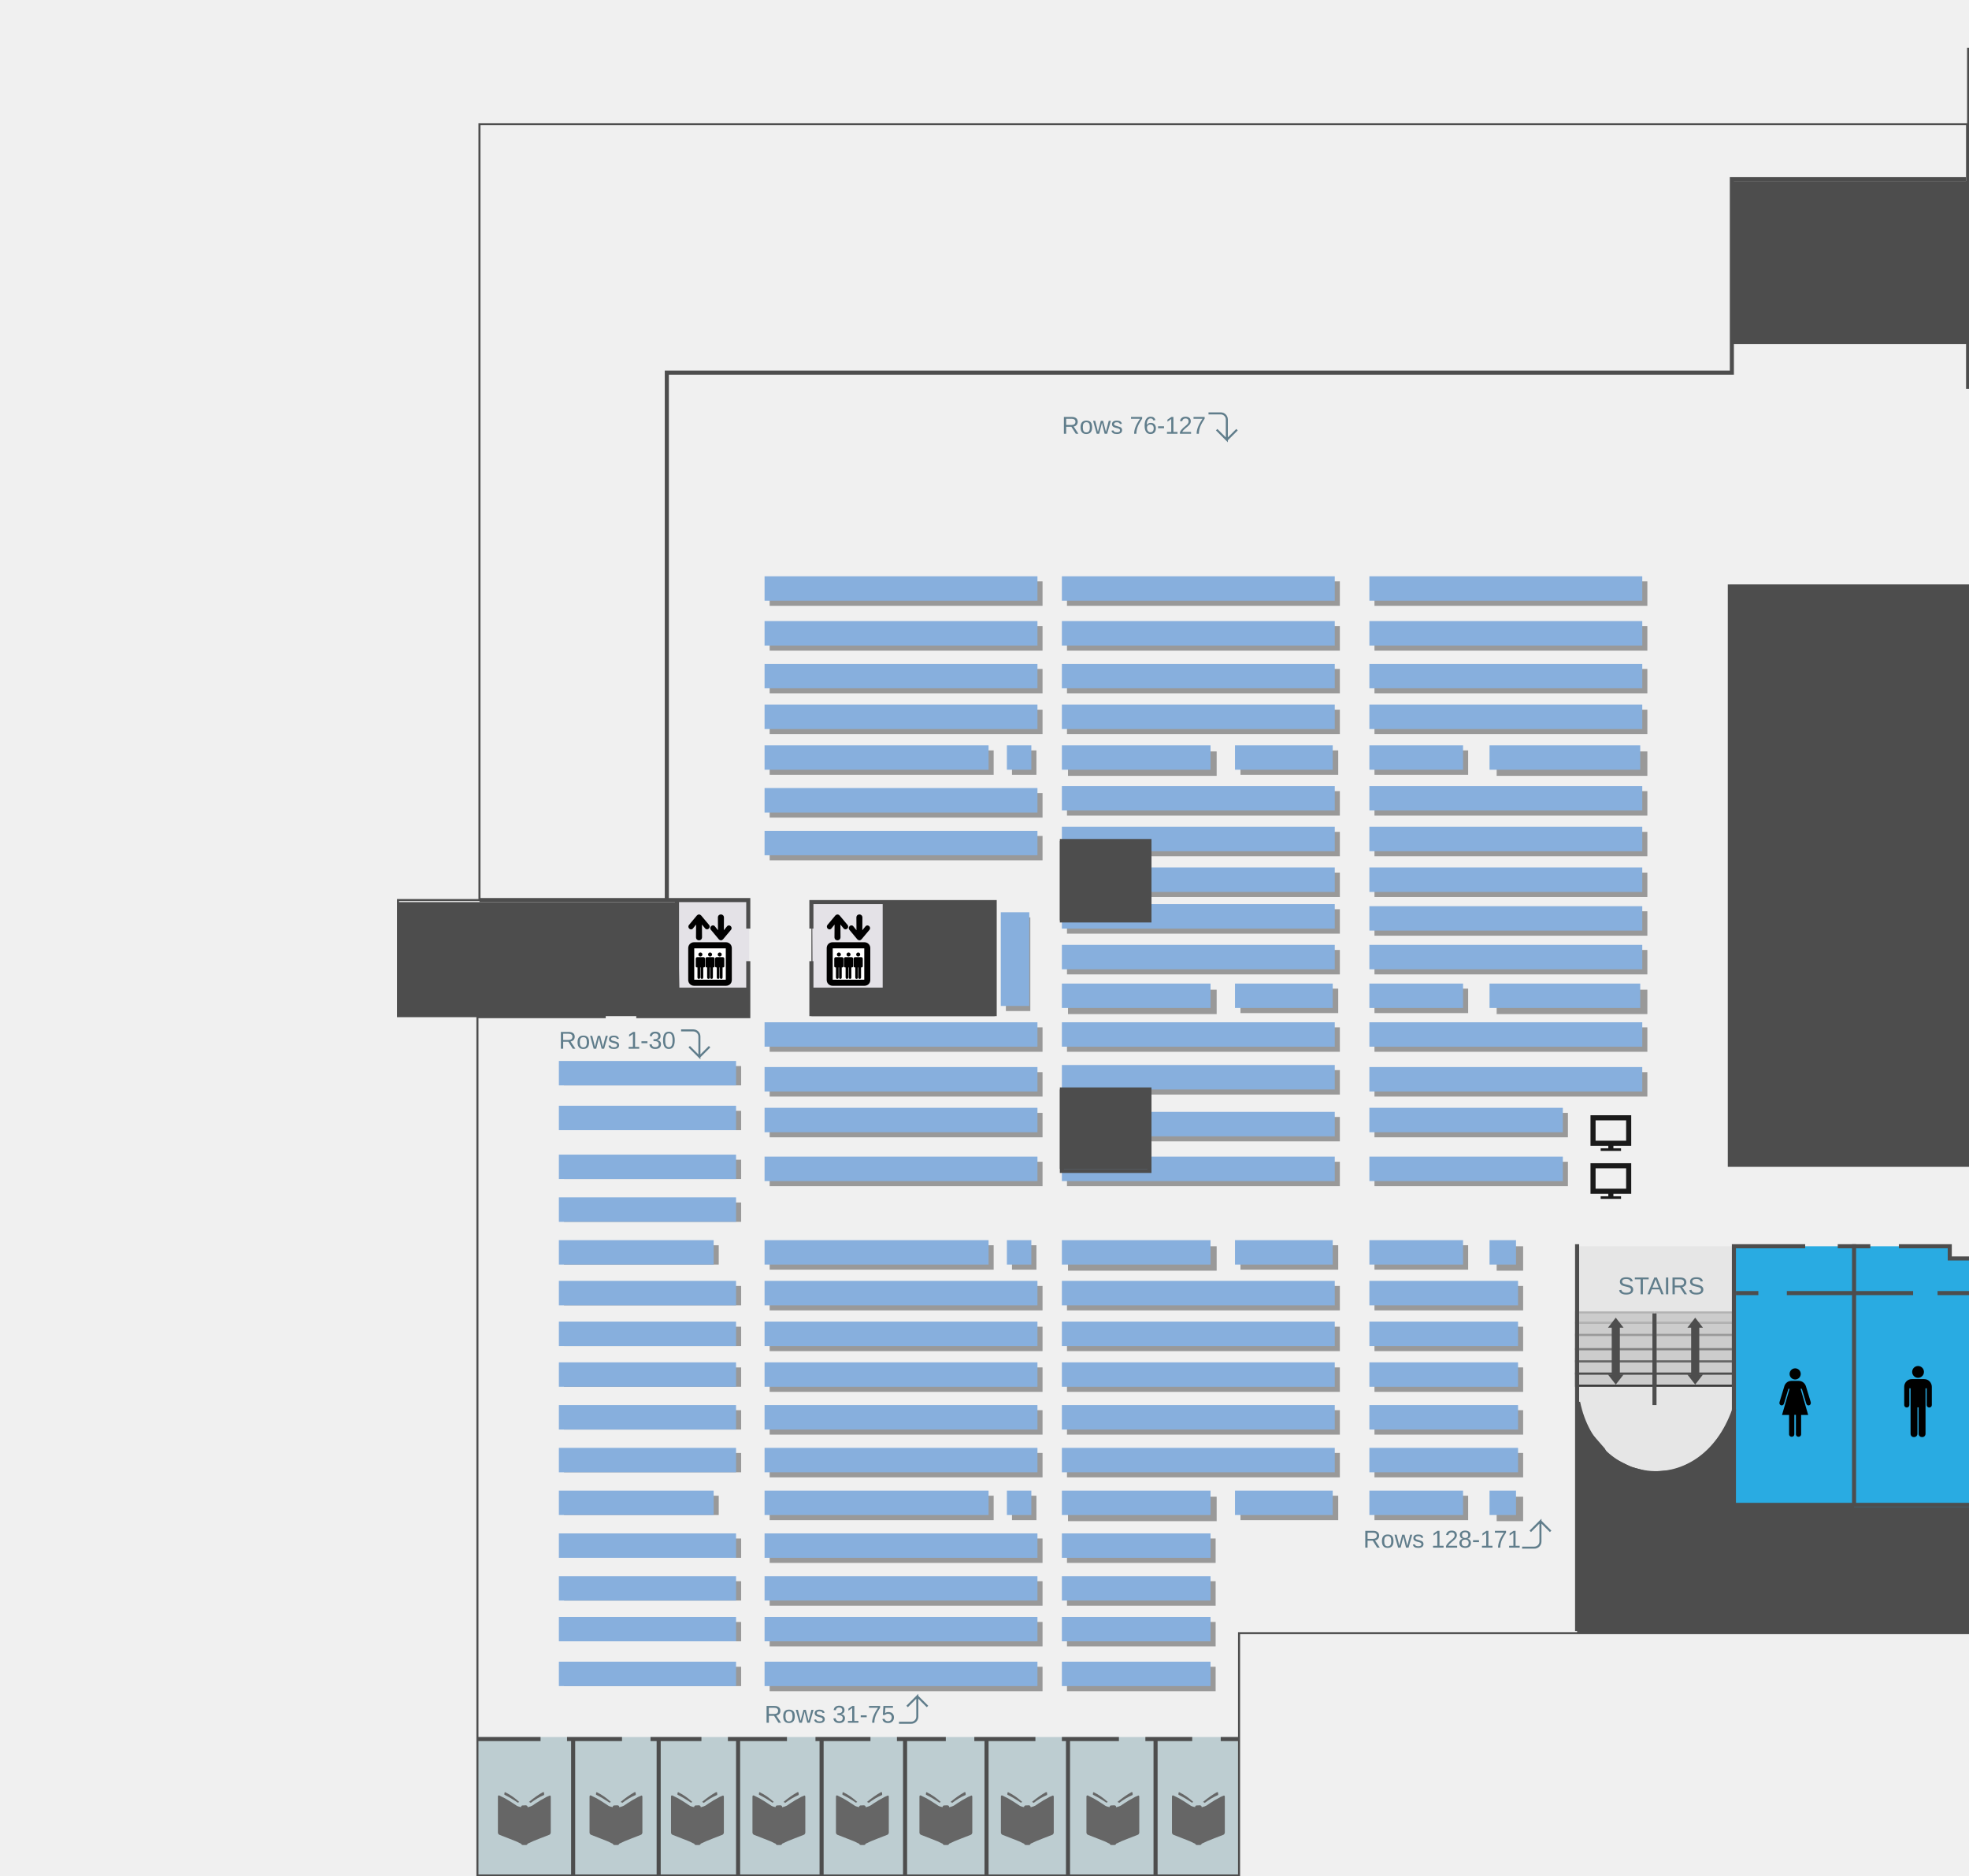
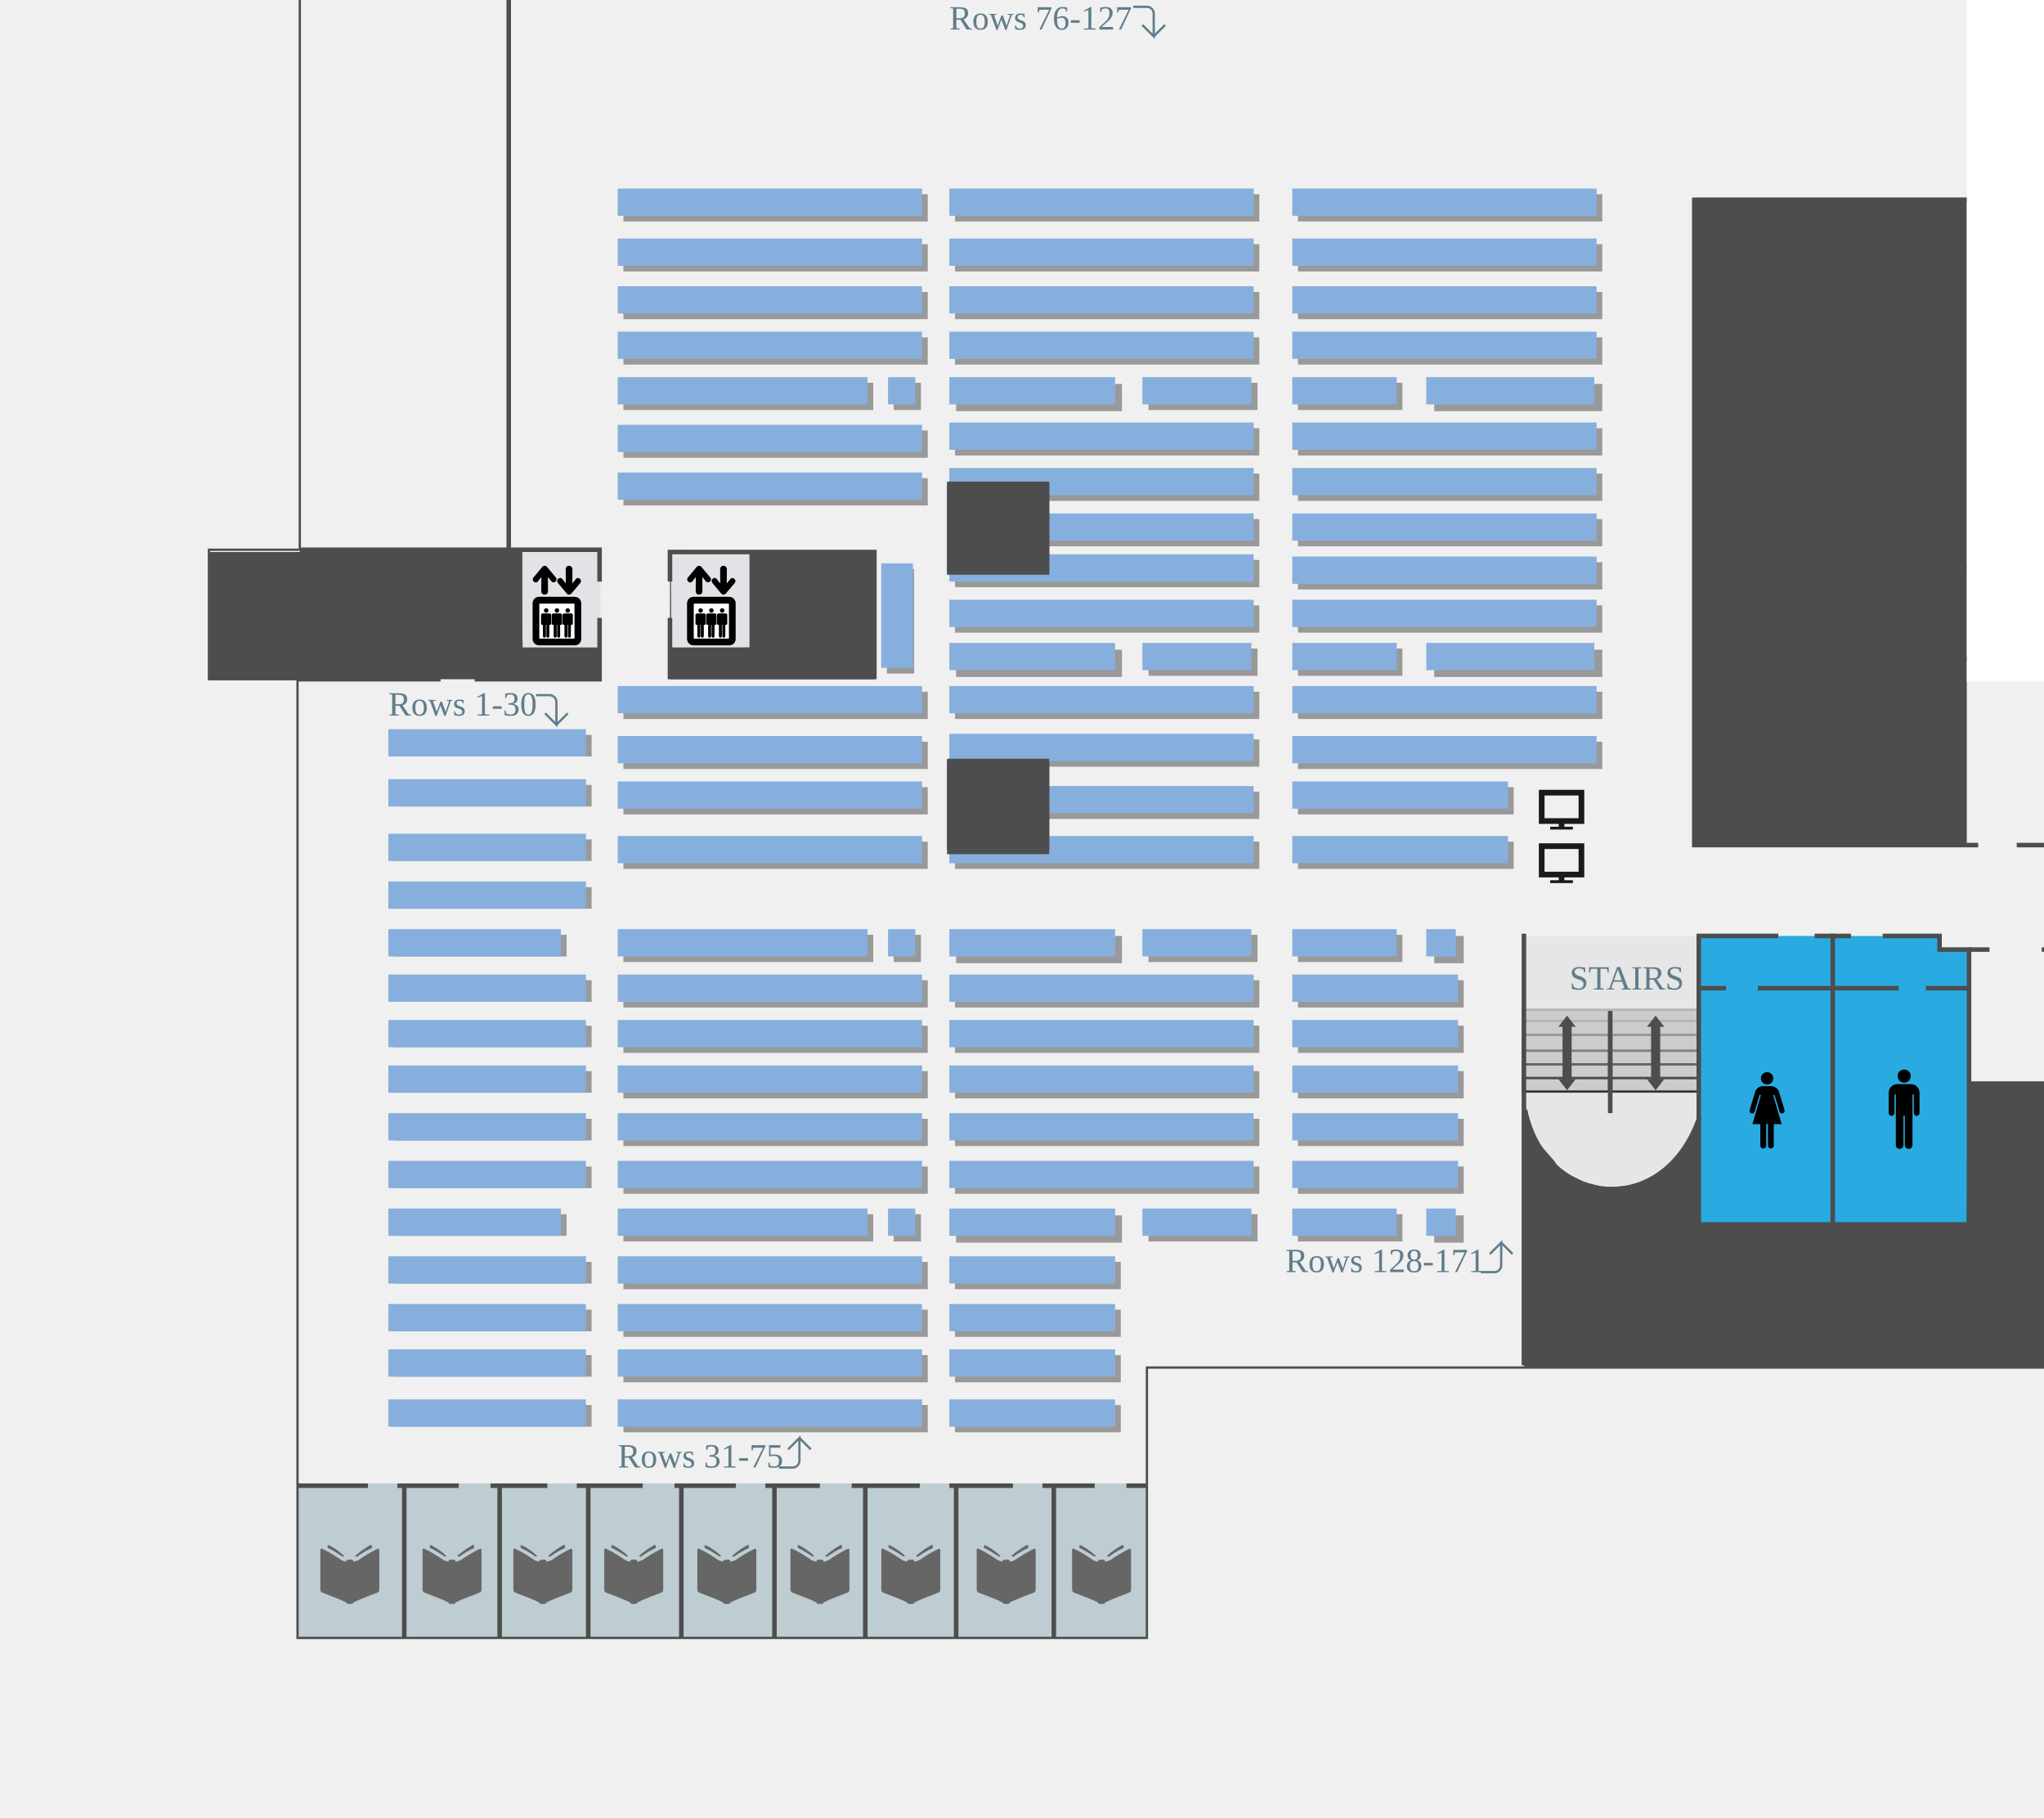
- <svg xmlns="http://www.w3.org/2000/svg" xmlns:xlink="http://www.w3.org/1999/xlink" version="1.1" x="0px" y="0px" width="975px" height="928.727px" viewBox="0 0 960 921" enable-background="new 0 0 1920 928.727" xml:space="preserve" style="background-color:#EDEDED">
+ <svg xmlns="http://www.w3.org/2000/svg" xmlns:xlink="http://www.w3.org/1999/xlink" version="1.1" width="100%" height="100%" viewBox="100 200 900 800" xml:space="preserve">
  <g id="shelf-map__visible-map">
    <polygon id="shelf-map__bare-floor" fill="none" points="1026,572 846,572 846,287 1025,287 1025,183 1018,183 1018,135 963,135 963,168 847,168 847,183                 324,183 324,443 364,443 364,499 231,499 231,853 605,853 605,803 771,803 771,612 847.476,612 954,612 954,618 1026,618" />
    <g id="shelf-map__rooms">
      <rect x="771" y="676" width="588" height="126" />
      <rect x="846" y="287" width="119" height="285" />
      <rect x="847" y="89" width="116" height="79" />
      <rect x="192" y="443" width="172" height="56" />
      <rect x="395" y="443" width="90" height="56" />
    </g>
    <g id="shelf-map__main_stairs">
      <polygon fill="#E6E6E6" points="847.476,612 771,612 771,690.242 776.516,702.016 784.639,711.365 786.451,714.827 797.572,720.368 806.594,722.792 819.417,721.754 833.272,715.174 839.854,707.557 848.166,693.021" />
      <use xlink:href="#shelf-map__stairs" transform="translate(39,0)" />
      <use xlink:href="#shelf-map__stairs" />
-       <text transform="matrix(1 0 0 1 791.084 635.6006)" font-family="'Verdana'" font-size="10">STAIRS</text>
+       <text transform="matrix(1 0 0 1 791.084 635.6006)" font-size="10">STAIRS</text>
    </g>
    <g id="shelf-map__womens-room">
      <rect x="848" y="612" fill="#29ABE2" width="59" height="127" />
      <g class="icon">
        <circle cx="878.08" cy="674.688" r="2.737" />
        <path d="M878.08,674.688" />
        <path d="M877.675,694.791l0.001,9.481c0,1.723-2.581,1.723-2.581,0l-0.001-9.416h-3.466L875.333,682h-0.575l-2.156,7.253 c-0.513,1.582-2.685,0.932-2.188-0.762l2.394-7.88c0.256-0.897,1.393-2.49,3.36-2.49h1.813l0,0h1.952 c1.949,0,3.091,1.605,3.386,2.49l2.394,7.872c0.479,1.693-1.676,2.395-2.189,0.744L881.37,682h-0.623l3.735,12.856h-3.471v9.429 c0,1.71-2.57,1.701-2.57,0v-9.494H877.675z" />
      </g>
    </g>
    <g id="shelf-map__mens-room">
      <polygon fill="#29ABE2" points="965.9,740 907,740 907,612 954,612 954,618 966.939,618" />
      <g class="icon">
        <circle cx="938.428" cy="673.704" r="2.896" />
        <path d="M938.428,673.705" />
        <path d="M935.329,677.238c-2.051,0-3.7,1.674-3.7,3.76v8.891c0,1.729,2.53,1.729,2.53,0v-8.131h0.599v22.263 c0,2.311,3.369,2.242,3.369,0v-12.922h0.581v12.922c0,2.242,3.387,2.311,3.387,0v-22.263h0.584v8.131 c0,1.741,2.517,1.741,2.512,0v-8.838c0-1.924-1.493-3.808-3.746-3.808L935.329,677.238z" />
      </g>
    </g>
    <g id="shelf-map__elevators">
      <polygon fill="#E4E2E7" points="430.908,443.002 395.384,442.148 395.588,485.594 431.195,485.006" />
      <polygon fill="#E4E2E7" points="364.423,485.594 330.143,485.335 329.238,442.343 364.463,442.148" />
      <use xlink:href="#shelf-map__elevator" />
      <use xlink:href="#shelf-map__elevator" x="68" />
    </g>
    <g id="shelf-map__study-rooms">
      <rect x="231" y="853" fill="#BDCDD1" width="374" height="68" />
      <use xlink:href="#shelf-map__book" x="-434" y="114" />
      <use xlink:href="#shelf-map__book" x="-389" y="114" />
      <use xlink:href="#shelf-map__book" x="-349" y="114" />
      <use xlink:href="#shelf-map__book" x="-309" y="114" />
      <use xlink:href="#shelf-map__book" x="-268" y="114" />
      <use xlink:href="#shelf-map__book" x="-227" y="114" />
      <use xlink:href="#shelf-map__book" x="-187" y="114" />
      <use xlink:href="#shelf-map__book" x="-145" y="114" />
      <use xlink:href="#shelf-map__book" x="-103" y="114" />
    </g>
    <g id="shelf-map__stacks">
      <g id="shelf-map__row_4">
        <g>
          <text x="666" y="760">Rows 128-171</text>
-           <use xlink:href="#shelf-map__corner-arrow-up" x="738" y="742" />
+           <use xlink:href="#shelf-map__corner-arrow-up" x="746" y="742" />
        </g>
        <use xlink:href="#shelf-map__row-4-short-shelf-broken" x="669" y="732" data-down="128" data-up="129" />
        <use xlink:href="#shelf-map__row-4-short-shelf" x="669" y="711" data-down="130" data-up="131" />
        <use xlink:href="#shelf-map__row-4-short-shelf" x="669" y="690" data-down="132" data-up="133" />
        <use xlink:href="#shelf-map__row-4-short-shelf" x="669" y="669" data-down="134" data-up="135" />
        <use xlink:href="#shelf-map__row-4-short-shelf" x="669" y="649" data-down="136" data-up="137" />
        <use xlink:href="#shelf-map__row-4-short-shelf" x="669" y="629" data-down="138" data-up="139" />
        <use xlink:href="#shelf-map__row-4-short-shelf-broken" x="669" y="609" data-down="140" data-up="141" />
        <use xlink:href="#shelf-map__row-4-short-shelf-2" x="669" y="568" data-down="142" data-up="143" />
        <use xlink:href="#shelf-map__row-4-short-shelf-2" x="669" y="544" data-down="144" data-up="145" />
        <use xlink:href="#shelf-map__full-shelf" x="669" y="524" data-down="146" data-up="147" />
        <use xlink:href="#shelf-map__full-shelf" x="669" y="502" data-down="148" data-up="149" />
        <use xlink:href="#shelf-map__row-4-full-shelf-broken" x="669" y="483" data-down="150" data-up="151" />
        <use xlink:href="#shelf-map__full-shelf" x="669" y="464" data-down="152" data-up="153" />
        <use xlink:href="#shelf-map__full-shelf" x="669" y="445" data-down="154" data-up="155" />
        <use xlink:href="#shelf-map__full-shelf" x="669" y="426" data-down="156" data-up="157" />
        <use xlink:href="#shelf-map__full-shelf" x="669" y="406" data-down="158" data-up="159" />
        <use xlink:href="#shelf-map__full-shelf" x="669" y="386" data-down="160" data-up="161" />
        <use xlink:href="#shelf-map__row-4-full-shelf-broken" x="669" y="366" data-down="162" data-up="163" />
        <use xlink:href="#shelf-map__full-shelf" x="669" y="346" data-down="164" data-up="165" />
        <use xlink:href="#shelf-map__full-shelf" x="669" y="326" data-down="166" data-up="167" />
        <use xlink:href="#shelf-map__full-shelf" x="669" y="305" data-down="168" data-up="169" />
        <use xlink:href="#shelf-map__full-shelf" x="669" y="283" data-down="170" data-up="171" />
      </g>
      <g id="shelf-map__row_3">
        <use xlink:href="#shelf-map__row-4-short-shelf" x="518" y="816" data-down="127" data-up="126" />
        <use xlink:href="#shelf-map__row-4-short-shelf" x="518" y="794" data-down="125" data-up="124" />
        <use xlink:href="#shelf-map__row-4-short-shelf" x="518" y="774" data-down="123" data-up="122" />
        <use xlink:href="#shelf-map__row-4-short-shelf" x="518" y="753" data-down="121" data-up="120" />
        <use xlink:href="#shelf-map__row-3-shelf-broken" x="518" y="732" data-down="119" data-up="118" />
        <use xlink:href="#shelf-map__full-shelf" x="518" y="711" data-down="117" data-up="116" />
        <use xlink:href="#shelf-map__full-shelf" x="518" y="690" data-down="115" data-up="114" />
        <use xlink:href="#shelf-map__full-shelf" x="518" y="669" data-down="113" data-up="112" />
        <use xlink:href="#shelf-map__full-shelf" x="518" y="649" data-down="111" data-up="110" />
        <use xlink:href="#shelf-map__full-shelf" x="518" y="629" data-down="109" data-up="108" />
        <use xlink:href="#shelf-map__row-3-shelf-broken" x="518" y="609" data-down="107" data-up="106" />
        <use xlink:href="#shelf-map__full-shelf" x="518" y="568" data-down="105" data-up="104" />
        <use xlink:href="#shelf-map__full-shelf" x="518" y="546" data-down="103" data-up="102" />
        <use xlink:href="#shelf-map__full-shelf" x="518" y="523" data-down="101" data-up="100" />
        <use xlink:href="#shelf-map__full-shelf" x="518" y="502" data-down="99" data-up="98" />
        <use xlink:href="#shelf-map__row-3-shelf-broken" x="518" y="483" data-down="97" data-up="96" />
        <use xlink:href="#shelf-map__full-shelf" x="518" y="464" data-down="95" data-up="94" />
        <use xlink:href="#shelf-map__full-shelf" x="518" y="444" data-down="93" data-up="92" />
        <use xlink:href="#shelf-map__full-shelf" x="518" y="426" data-down="91" data-up="90" />
        <use xlink:href="#shelf-map__full-shelf" x="518" y="406" data-down="89" data-up="88" />
        <use xlink:href="#shelf-map__full-shelf" x="518" y="386" data-down="87" data-up="86" />
        <use xlink:href="#shelf-map__row-3-shelf-broken" x="518" y="366" data-down="85" data-up="84" />
        <use xlink:href="#shelf-map__full-shelf" x="518" y="346" data-down="83" data-up="82" />
        <use xlink:href="#shelf-map__full-shelf" x="518" y="326" data-down="81" data-up="80" />
        <use xlink:href="#shelf-map__full-shelf" x="518" y="305" data-down="79" data-up="78" />
        <use xlink:href="#shelf-map__full-shelf" x="518" y="283" data-down="77" data-up="76" />
        <g>
          <text x="518" y="213">Rows 76-127</text>
-           <use xlink:href="#shelf-map__corner-arrow-down" x="584" y="197" />
+           <use xlink:href="#shelf-map__corner-arrow-down" x="593" y="197" />
        </g>
      </g>
      <g id="shelf-map__row_2">
        <g>
          <text x="372" y="846">Rows 31-75</text>
-           <use xlink:href="#shelf-map__corner-arrow-up" x="432" y="828" />
+           <use xlink:href="#shelf-map__corner-arrow-up" x="437" y="828" />
        </g>
        <use xlink:href="#shelf-map__full-shelf" x="372" y="816" data-down="31" data-up="32" />
        <use xlink:href="#shelf-map__full-shelf" x="372" y="794" data-down="33" data-up="34" />
        <use xlink:href="#shelf-map__full-shelf" x="372" y="774" data-down="35" data-up="36" />
        <use xlink:href="#shelf-map__full-shelf" x="372" y="753" data-down="37" data-up="38" />
        <use xlink:href="#shelf-map__row-2-shelf-broken" x="372" y="732" data-down="39" data-up="40" />
        <use xlink:href="#shelf-map__full-shelf" x="372" y="711" data-down="41" data-up="42" />
        <use xlink:href="#shelf-map__full-shelf" x="372" y="690" data-down="43" data-up="44" />
        <use xlink:href="#shelf-map__full-shelf" x="372" y="669" data-down="45" data-up="46" />
        <use xlink:href="#shelf-map__full-shelf" x="372" y="649" data-down="47" data-up="48" />
        <use xlink:href="#shelf-map__full-shelf" x="372" y="629" data-down="49" data-up="50" />
        <use xlink:href="#shelf-map__row-2-shelf-broken" x="372" y="609" data-down="51" data-up="52" />
        <use xlink:href="#shelf-map__full-shelf" x="372" y="568" data-down="53" data-up="54" />
        <use xlink:href="#shelf-map__full-shelf" x="372" y="544" data-down="55" data-up="56" />
        <use xlink:href="#shelf-map__full-shelf" x="372" y="524" data-down="57" data-up="58" />
        <use xlink:href="#shelf-map__full-shelf" x="372" y="502" data-down="59" data-up="60" />
        <use xlink:href="#shelf-map__vertical-shelf" x="488" y="448" data-right="61" />
        <use xlink:href="#shelf-map__full-shelf" x="372" y="408" data-down="62" data-up="63" />
        <use xlink:href="#shelf-map__full-shelf" x="372" y="387" data-down="64" data-up="65" />
        <use xlink:href="#shelf-map__row-2-shelf-broken" x="372" y="366" data-down="66" data-up="67" />
        <use xlink:href="#shelf-map__full-shelf" x="372" y="346" data-down="68" data-up="69" />
        <use xlink:href="#shelf-map__full-shelf" x="372" y="326" data-down="70" data-up="71" />
        <use xlink:href="#shelf-map__full-shelf" x="372" y="305" data-down="72" data-up="73" />
        <use xlink:href="#shelf-map__full-shelf" x="372" y="283" data-down="74" data-up="75" />
      </g>
      <g id="shelf-map__row_1">
        <use xlink:href="#shelf-map__row-1-full-shelf" x="271" y="816" height="12" data-down="30" data-up="29" />
        <use xlink:href="#shelf-map__row-1-full-shelf" x="271" y="794" height="12" data-down="28" data-up="27" />
        <use xlink:href="#shelf-map__row-1-full-shelf" x="271" y="774" height="12" data-down="26" data-up="25" />
        <use xlink:href="#shelf-map__row-1-full-shelf" x="271" y="753" height="12" data-down="24" data-up="23" />
        <use xlink:href="#shelf-map__row-1-short-shelf" x="271" y="732" height="12" data-down="22" data-up="21" />
        <use xlink:href="#shelf-map__row-1-full-shelf" x="271" y="711" height="12" data-down="20" data-up="19" />
        <use xlink:href="#shelf-map__row-1-full-shelf" x="271" y="690" height="12" data-down="18" data-up="17" />
        <use xlink:href="#shelf-map__row-1-full-shelf" x="271" y="669" height="12" data-down="16" data-up="15" />
        <use xlink:href="#shelf-map__row-1-full-shelf" x="271" y="649" height="12" data-down="14" data-up="13" />
        <use xlink:href="#shelf-map__row-1-full-shelf" x="271" y="629" height="12" data-down="12" data-up="11" />
        <use xlink:href="#shelf-map__row-1-short-shelf" x="271" y="609" height="12" data-down="10" data-up="9" />
        <use xlink:href="#shelf-map__row-1-full-shelf" x="271" y="588" height="12" data-down="8" data-up="7" />
        <use xlink:href="#shelf-map__row-1-full-shelf" x="271" y="567" height="12" data-down="6" data-up="5" />
        <use xlink:href="#shelf-map__row-1-full-shelf" x="271" y="543" height="12" data-down="4" data-up="3" />
        <use xlink:href="#shelf-map__row-1-full-shelf" x="271" y="521" height="12" data-down="2" data-up="1" />
        <g>
          <text x="271" y="515">Rows 1-30</text>
-           <use xlink:href="#shelf-map__corner-arrow-down" x="325" y="500" />
+           <use xlink:href="#shelf-map__corner-arrow-down" x="330" y="500" />
        </g>
      </g>
    </g>
    <g id="shelf-map__computers">
      <path fill="#1A1A1A" d="M797.576,586.228h-8.75v1.25h3.75v1.25h-10v-1.25h3.75v-1.25h-8.75v-15h20V586.228z M780.076,573.728v10 h15v-10H780.076z" />
      <path fill="#1A1A1A" d="M797.576,562.67h-8.75v1.25h3.75v1.25h-10v-1.25h3.75v-1.25h-8.75v-15h20V562.67z M780.076,550.17v10h15 v-10H780.076z" />
    </g>
    <g id="lines">
      <path d="M883,612h-35v80.644c-16,44.561-67.783,38.66-76.514-4.125" />
      <line x1="771" y1="611" x2="771" y2="801" />
      <polygon fill="none" stroke="#4D4D4D" points="605,802 1523.748,802 1559.068,837 1665,837 1665,776 1641,776                 1641,61 1017,61 1017,24 963,24 963,61 232,61 232,442 192,442 192,499 231,499 231,921 605,921" />
      <line x1="915" y1="612" x2="899" y2="612" />
      <polyline points="848,692 848,739 967,739 967,618 954,618 954,612 929,612" />
      <line x1="907" y1="611" x2="907" y2="739" />
      <line x1="860" y1="635" x2="849" y2="635" />
      <polyline points="936,635 907.727,635 874,635" />
      <line x1="967" y1="635" x2="948" y2="635" />
      <line x1="1551.277" y1="803.994" x2="1538.811" y2="816.459" />
      <polyline points="1641,776 1579.845,776 1562.896,792.881" />
      <line x1="976" y1="618" x2="967" y2="618" />
      <polyline points="988,572 1025,572 1025,618 999,618" />
      <polyline points="965,571 965,288 846,288 846,572 971,572" />
      <line x1="1024" y1="258" x2="1024" y2="183" />
      <polyline points="966,450 1024,450 1024,272" />
      <line x1="972" y1="288" x2="965" y2="288" />
      <line x1="1025" y1="288" x2="986" y2="288" />
      <line x1="990" y1="292" x2="990" y2="288" />
      <line x1="990" y1="350" x2="990" y2="305" />
      <line x1="990" y1="370" x2="990" y2="365" />
      <line x1="990" y1="412" x2="990" y2="384" />
      <line x1="990" y1="450" x2="990" y2="427" />
      <line x1="1024" y1="409" x2="990" y2="409" />
      <line x1="1024" y1="367" x2="990" y2="367" />
      <polyline points="990,327 1023.036,327 1271,327 1271,183" />
      <polyline points="1017,61 1017,183 1519,183 1519,487 1640,487" />
      <polyline points="1017,172 993,172 993,191" />
      <line x1="963" y1="61" x2="963" y2="191" />
      <polyline points="962,88 847,88 847,183 324,183 324,442" />
      <line x1="963" y1="168" x2="847" y2="168" />
      <line x1="970" y1="136" x2="963" y2="136" />
      <line x1="1018" y1="136" x2="985" y2="136" />
      <line x1="848" y1="802" x2="848" y2="739" />
      <rect x="518" y="535" width="43" height="40" />
      <rect x="518" y="413" width="43" height="39" />
      <line x1="294" y1="499" x2="231" y2="499" />
      <polyline points="364,472 364,499 309,499" />
      <polyline points="232,442 364,442 364,456" />
      <line x1="364" y1="486" x2="328" y2="486" />
      <line x1="329" y1="498" x2="329" y2="442" />
      <polyline points="395,472 395,498 485,498 485,443 395,443 395,456" />
      <line x1="395" y1="486" x2="431" y2="486" />
      <line x1="431" y1="498" x2="431" y2="443" />
      <line x1="262" y1="854" x2="231" y2="854" />
      <line x1="302" y1="854" x2="275" y2="854" />
      <line x1="341" y1="854" x2="316" y2="854" />
      <line x1="383" y1="854" x2="354" y2="854" />
      <line x1="424" y1="854" x2="397" y2="854" />
      <line x1="461" y1="854" x2="437" y2="854" />
      <line x1="505" y1="854" x2="475" y2="854" />
      <line x1="546" y1="854" x2="518" y2="854" />
      <line x1="582" y1="854" x2="559" y2="854" />
      <line x1="605" y1="854" x2="596" y2="854" />
      <line x1="564" y1="921" x2="564" y2="854" />
      <line x1="521" y1="921" x2="521" y2="854" />
      <line x1="481" y1="921" x2="481" y2="854" />
      <line x1="441" y1="921" x2="441" y2="854" />
      <line x1="400" y1="921" x2="400" y2="854" />
      <line x1="359" y1="921" x2="359" y2="854" />
      <line x1="320" y1="921" x2="320" y2="854" />
      <line x1="278" y1="921" x2="278" y2="854" />
      <line x1="809" y1="690" x2="809" y2="645" />
      <polyline points="996,490 1025,490 1025,592" />
      <line x1="974" y1="490" x2="965" y2="490" />
      <polyline points="1025,490 1359,490 1359,801" />
    </g>
    <rect x="517" y="413" fill="#4D4D4D" width="45" height="39" />
    <rect x="517" y="535" fill="#4D4D4D" width="45" height="39" />
  </g>
+   <rect x="966" y="0" height="500" width="500" fill="#FFFFFF" />
  <defs>
    <style type="text/css">
  
            text {
-                 font-family: Arial, "Helvetica Neue", Helvetica, sans-serif;
-                 font-size: 12px;
+                 font-size: 15px;
                fill: #607D8B;
+                 font-weight: 400;
            }

                text.label {
        font-family: Georgia, serif;
        font-size: 24px;
        fill: #FFFFFF;
+     }
+ 
+     text.bookId {
+             font-family: Georgia, serif;
+         font-size: 24px;
+         fill: #000000;
    }


            #lines line, #lines polyline, #lines rect, #lines path {
                fill: none;
                stroke: #4D4D4D;
                stroke-width: 2;
            }

            .shelf-map__shelf-body {
                fill: #87AFDD;
            }

            .shelf-map__shelf-shadow {
                fill: #999999;
            }

            #shelf-map__rooms polygon, #shelf-map__rooms rect {
                fill: #4D4D4D;
            }

            .shelf-map__arrow {
                fill: #FFEE00;
                stroke-width: 1;
                stroke: #000000;
                stroke-linejoin: round;
                stroke-linecap: round;
                stroke-miterlimit: 3;
            }
            
        </style>
    <symbol id="shelf-map__book">
      <path fill="#666666" d="M700.371,786.976c-0.474,0.203-2.04,0.813-4.697,1.828s-4.427,1.768-5.307,2.26     c-0.136,0.066-0.372,0.168-0.711,0.305c-0.051,0.186-0.144,0.338-0.279,0.457c-0.152,0.135-0.321,0.203-0.508,0.203h-1.625     c-0.187,0-0.347-0.061-0.482-0.178c-0.152-0.137-0.254-0.289-0.305-0.457c-0.339-0.152-0.575-0.254-0.711-0.305     c-0.88-0.508-2.649-1.262-5.307-2.26c-2.675-1.033-4.24-1.643-4.697-1.828c-0.187-0.102-0.347-0.246-0.482-0.432     c-0.136-0.238-0.203-0.449-0.203-0.635v-17.697c0-0.203,0.067-0.373,0.203-0.508c0.136-0.068,0.296-0.076,0.482-0.025     c0.863,0.406,1.837,0.896,2.92,1.473c1.083,0.66,1.904,1.15,2.463,1.473c0.575,0.406,1.565,1.057,2.971,1.955     c0.524,0.371,1.295,0.643,2.311,0.813l0.025-0.025c-0.017-0.254,0.06-0.441,0.229-0.559c0.152-0.203,0.339-0.279,0.559-0.229     l1.625-0.076c0.22,0.051,0.406,0.127,0.559,0.229c0.169,0.219,0.245,0.414,0.229,0.584l0.025,0.152     c1.016-0.254,1.786-0.525,2.311-0.813c1.405-0.982,2.396-1.625,2.971-1.93c0.559-0.424,1.38-0.906,2.463-1.447     c1.083-0.695,2.057-1.186,2.92-1.473c0.187-0.17,0.347-0.162,0.482,0.025c0.136,0.016,0.203,0.186,0.203,0.508v17.52     c0,0.305-0.067,0.516-0.203,0.635c-0.136,0.305-0.296,0.457-0.482,0.457H700.371z M678.23,767.323l0.025-0.584     c-0.017-0.322,0.034-0.492,0.152-0.508c0.102-0.188,0.237-0.195,0.406-0.025c2.285,1.1,4.579,2.707,6.881,4.824l-0.152-0.127     c-0.271,0.084-0.491,0.203-0.66,0.355C682.683,769.751,680.465,768.44,678.23,767.323z M690.291,770.903     c2.302-1.947,4.596-3.555,6.881-4.824c0.169,0,0.305,0.008,0.406,0.025c0.118,0.186,0.169,0.355,0.152,0.508l0.025,0.838     c-2.234,0.947-4.452,2.26-6.652,3.936c-0.187-0.322-0.406-0.441-0.66-0.355L690.291,770.903z" />
    </symbol>
    <symbol id="shelf-map__elevator">
      <path d="M334.51,481.238v-15.663h0.003c0-1.562,1.201-2.86,2.854-2.86h15.699c1.598,0,2.853,1.28,2.853,2.86v15.663l0,0.004 c0.003,1.667-1.272,2.838-2.835,2.838h-15.717l0,0C335.805,484.08,334.51,482.837,334.51,481.238z" />
      <rect x="337.468" y="465.71" fill="#FFFFFF" width="15.492" height="15.401" />
      <path d="M349.087,450.594c-0.017-2.049,2.946-2.072,2.964,0l-0.045,6.217l1.595-1.953c1.1-1.208,3.035,0.476,1.841,1.841 l-3.866,4.603c-0.611,0.611-1.405,0.607-2.012,0l-3.848-4.621c-1.195-1.365,0.759-3.067,1.841-1.841l1.576,1.971 L349.087,450.594z" />
      <path d="M338.328,460.226c-0.017,2.048,2.947,2.071,2.964,0l-0.045-6.217l1.594,1.953c1.1,1.208,3.036-0.476,1.841-1.841 l-3.866-4.603c-0.611-0.611-1.405-0.607-2.012,0l-3.848,4.621c-1.194,1.365,0.759,3.067,1.841,1.841l1.576-1.971 L338.328,460.226z" />
      <path d="M352.226,474.533c0,0.312-0.251,0.529-0.527,0.529c0,0-3.464,0-3.469,0c-0.272,0-0.528-0.221-0.528-0.529v-3.771 c0-0.432,0.347-0.728,0.726-0.728c-0.003,0,3.072,0,3.072,0c0.413,0,0.727,0.328,0.727,0.728V474.533z" />
      <path d="M351.377,474.923h-1.32v5.099c0,0.904,1.32,0.904,1.32,0V474.923z" />
      <path d="M349.857,474.923h-1.32v5.099c0,0.897,1.32,0.897,1.32,0V474.923z" />
      <circle cx="349.977" cy="468.737" r="0.991" />
      <path d="M349.977,468.737" />
      <path d="M347.483,474.533c0,0.312-0.251,0.529-0.526,0.529c0,0-3.465,0-3.469,0c-0.272,0-0.528-0.221-0.528-0.529v-3.771 c0-0.432,0.347-0.728,0.726-0.728c-0.003,0,3.071,0,3.071,0c0.413,0,0.727,0.328,0.727,0.728V474.533z" />
      <path d="M346.636,474.923h-1.32v5.099c0,0.904,1.32,0.904,1.32,0V474.923z" />
      <path d="M345.115,474.923h-1.32v5.099c0,0.897,1.32,0.897,1.32,0V474.923z" />
      <circle cx="345.234" cy="468.737" r="0.991" />
      <path d="M345.234,468.737" />
      <path d="M342.742,474.533c0,0.312-0.251,0.529-0.527,0.529c0,0-3.464,0-3.469,0c-0.272,0-0.528-0.221-0.528-0.529v-3.771 c0-0.432,0.347-0.728,0.726-0.728c-0.003,0,3.071,0,3.071,0c0.413,0,0.727,0.328,0.727,0.728V474.533z" />
      <path d="M341.894,474.923h-1.32v5.099c0,0.904,1.32,0.904,1.32,0V474.923z" />
      <path d="M340.373,474.923h-1.32v5.099c0,0.897,1.32,0.897,1.32,0V474.923z" />
      <circle cx="340.493" cy="468.737" r="0.991" />
      <path d="M340.493,468.737" />
    </symbol>
    <symbol id="shelf-map__stairs-arrow">
      <polygon fill="#4D4D4D" points="788,675 786.161,675 789.99,679.931 793.819,675 792,675 792,652 793.819,652 789.99,647.068     786.161,652 788,652" />
    </symbol>
    <symbol id="shelf-map__stairs">
      <rect x="770.5" y="674.5" fill="#CCCCCC" stroke="#333333" width="38" height="6" />
      <rect x="770.5" y="668.5" fill="#CCCCCC" stroke="#4D4D4D" width="38" height="6" />
      <rect x="770.5" y="662.5" fill="#CCCCCC" stroke="#666666" width="38" height="6" />
      <rect x="770.5" y="655.5" fill="#CCCCCC" stroke="#808080" width="38" height="7" />
      <rect x="770.5" y="649.5" fill="#CCCCCC" stroke="#999999" width="38" height="6" />
      <rect x="770.5" y="644.5" fill="#CCCCCC" stroke="#B3B3B3" width="38" height="5" />
      <polygon fill="#4D4D4D" points="788,675 786.161,675 789.99,679.931 793.819,675 792,675 792,652 793.819,652 789.99,647.068     786.161,652 788,652" />
    </symbol>
    <symbol id="shelf-map__full-shelf" data-centerpoint="67" data-thickness="12">
      <rect x="2.5" y="2.5" width="134" height="12" class="shelf-map__shelf-shadow" />
      <rect width="134" height="12" class="shelf-map__shelf-body" />
    </symbol>
    <symbol id="shelf-map__vertical-shelf" data-centerpoint="23" data-thickness="12">
      <rect x="2.5" y="2.5" width="12" height="46" class="shelf-map__shelf-shadow" />
      <rect width="14" height="46" class="shelf-map__shelf-body" />
    </symbol>
    <symbol id="shelf-map__row-1-full-shelf" data-centerpoint="43.5" data-thickness="12">
      <rect x="2.5" y="2.5" width="87" height="12" class="shelf-map__shelf-shadow" />
      <rect width="87" height="12" class="shelf-map__shelf-body" />
    </symbol>
    <symbol id="shelf-map__row-1-short-shelf" data-centerpoint="38" data-thickness="12">
      <rect x="2.5" y="2.5" width="76" height="12" class="shelf-map__shelf-shadow" />
      <rect width="76" height="12" class="shelf-map__shelf-body" />
    </symbol>
    <symbol id="shelf-map__row-2-shelf-broken" data-centerpoint="65.5" data-thickness="12">
      <rect x="2.5" y="2.5" width="110" height="12" class="shelf-map__shelf-shadow" />
      <rect x="121.5" y="2.5" width="12" height="12" class="shelf-map__shelf-shadow" />
      <rect width="110" height="12" class="shelf-map__shelf-body" />
      <rect x="119" width="12" height="12" class="shelf-map__shelf-body" />
    </symbol>
    <symbol id="shelf-map__row-3-shelf-broken" data-centerpoint="66.5" data-thickness="12">
      <rect x="3" y="3" width="73" height="12" class="shelf-map__shelf-shadow" />
      <rect x="87.7" y="2.5" width="48" height="12" class="shelf-map__shelf-shadow" />
      <rect width="73" height="12" class="shelf-map__shelf-body" />
      <rect x="85" width="48" height="12" class="shelf-map__shelf-body" />
    </symbol>
    <symbol id="shelf-map__row-4-short-shelf" data-centerpoint="31.5" data-thickness="12">
      <rect x="2.5" y="2.5" width="73" height="12" class="shelf-map__shelf-shadow" />
      <rect width="73" height="12" class="shelf-map__shelf-body" />
    </symbol>
    <symbol id="shelf-map__row-4-short-shelf-2" data-centerpoint="47.5" data-thickness="12">
      <rect x="2.5" y="2.5" width="95" height="12" class="shelf-map__shelf-shadow" />
      <rect width="95" height="12" class="shelf-map__shelf-body" />
    </symbol>
    <symbol id="shelf-map__row-4-short-shelf-broken" data-centerpoint="36" data-thickness="12">
      <rect x="2.5" y="2.5" width="46" height="12" class="shelf-map__shelf-shadow" />
      <rect x="62.5" y="3" width="13" height="12" class="shelf-map__shelf-shadow" />
      <rect width="46" height="12" class="shelf-map__shelf-body" />
      <rect x="59" width="13" height="12" class="shelf-map__shelf-body" />
    </symbol>
    <symbol id="shelf-map__row-4-full-shelf-broken" data-thickness="12">
      <rect x="62.5" y="3" width="74" height="12" class="shelf-map__shelf-shadow" />
      <rect x="2.5" y="2.5" width="46" height="12" class="shelf-map__shelf-shadow" />
      <rect x="59" width="74" height="12" class="shelf-map__shelf-body" />
      <rect width="46" height="12" class="shelf-map__shelf-body" />
    </symbol>
    <symbol id="shelf-map__corner-arrow-up">
      <path stroke="none" fill="none" d="M0 0h24v24H0z" />
      <path stroke="#607D8B" stroke-width="1" fill="none" d="M6 18h6a3 3 0 0 0 3 -3v-10l-5 5m10 0l-5 -5" />
    </symbol>
    <symbol id="shelf-map__corner-arrow-down">
      <path stroke="none" fill="none" d="M0 0h24v24H0z" />
      <path stroke="#607D8B" stroke-width="1" fill="none" d="M6 6h6a3 3 0 0 1 3 3v10l-5 -5m10 0l-5 5" />
    </symbol>
    <symbol id="shelf-map__map-pin" data-width="35" data-height="52">
      <svg width="52" height="52" viewBox="0 0 24 24">
        <path fill="yellow" stroke="black" d="M12 0c-4.198 0-8 3.403-8 7.602 0 4.198 3.469 9.21 8 16.398 4.531-7.188 8-12.2 8-16.398 0-4.199-3.801-7.602-8-7.602zm0 11c-1.657 0-3-1.343-3-3s1.343-3 3-3 3 1.343 3 3-1.343 3-3 3z" />
      </svg>
    </symbol>
  </defs>
</svg>
